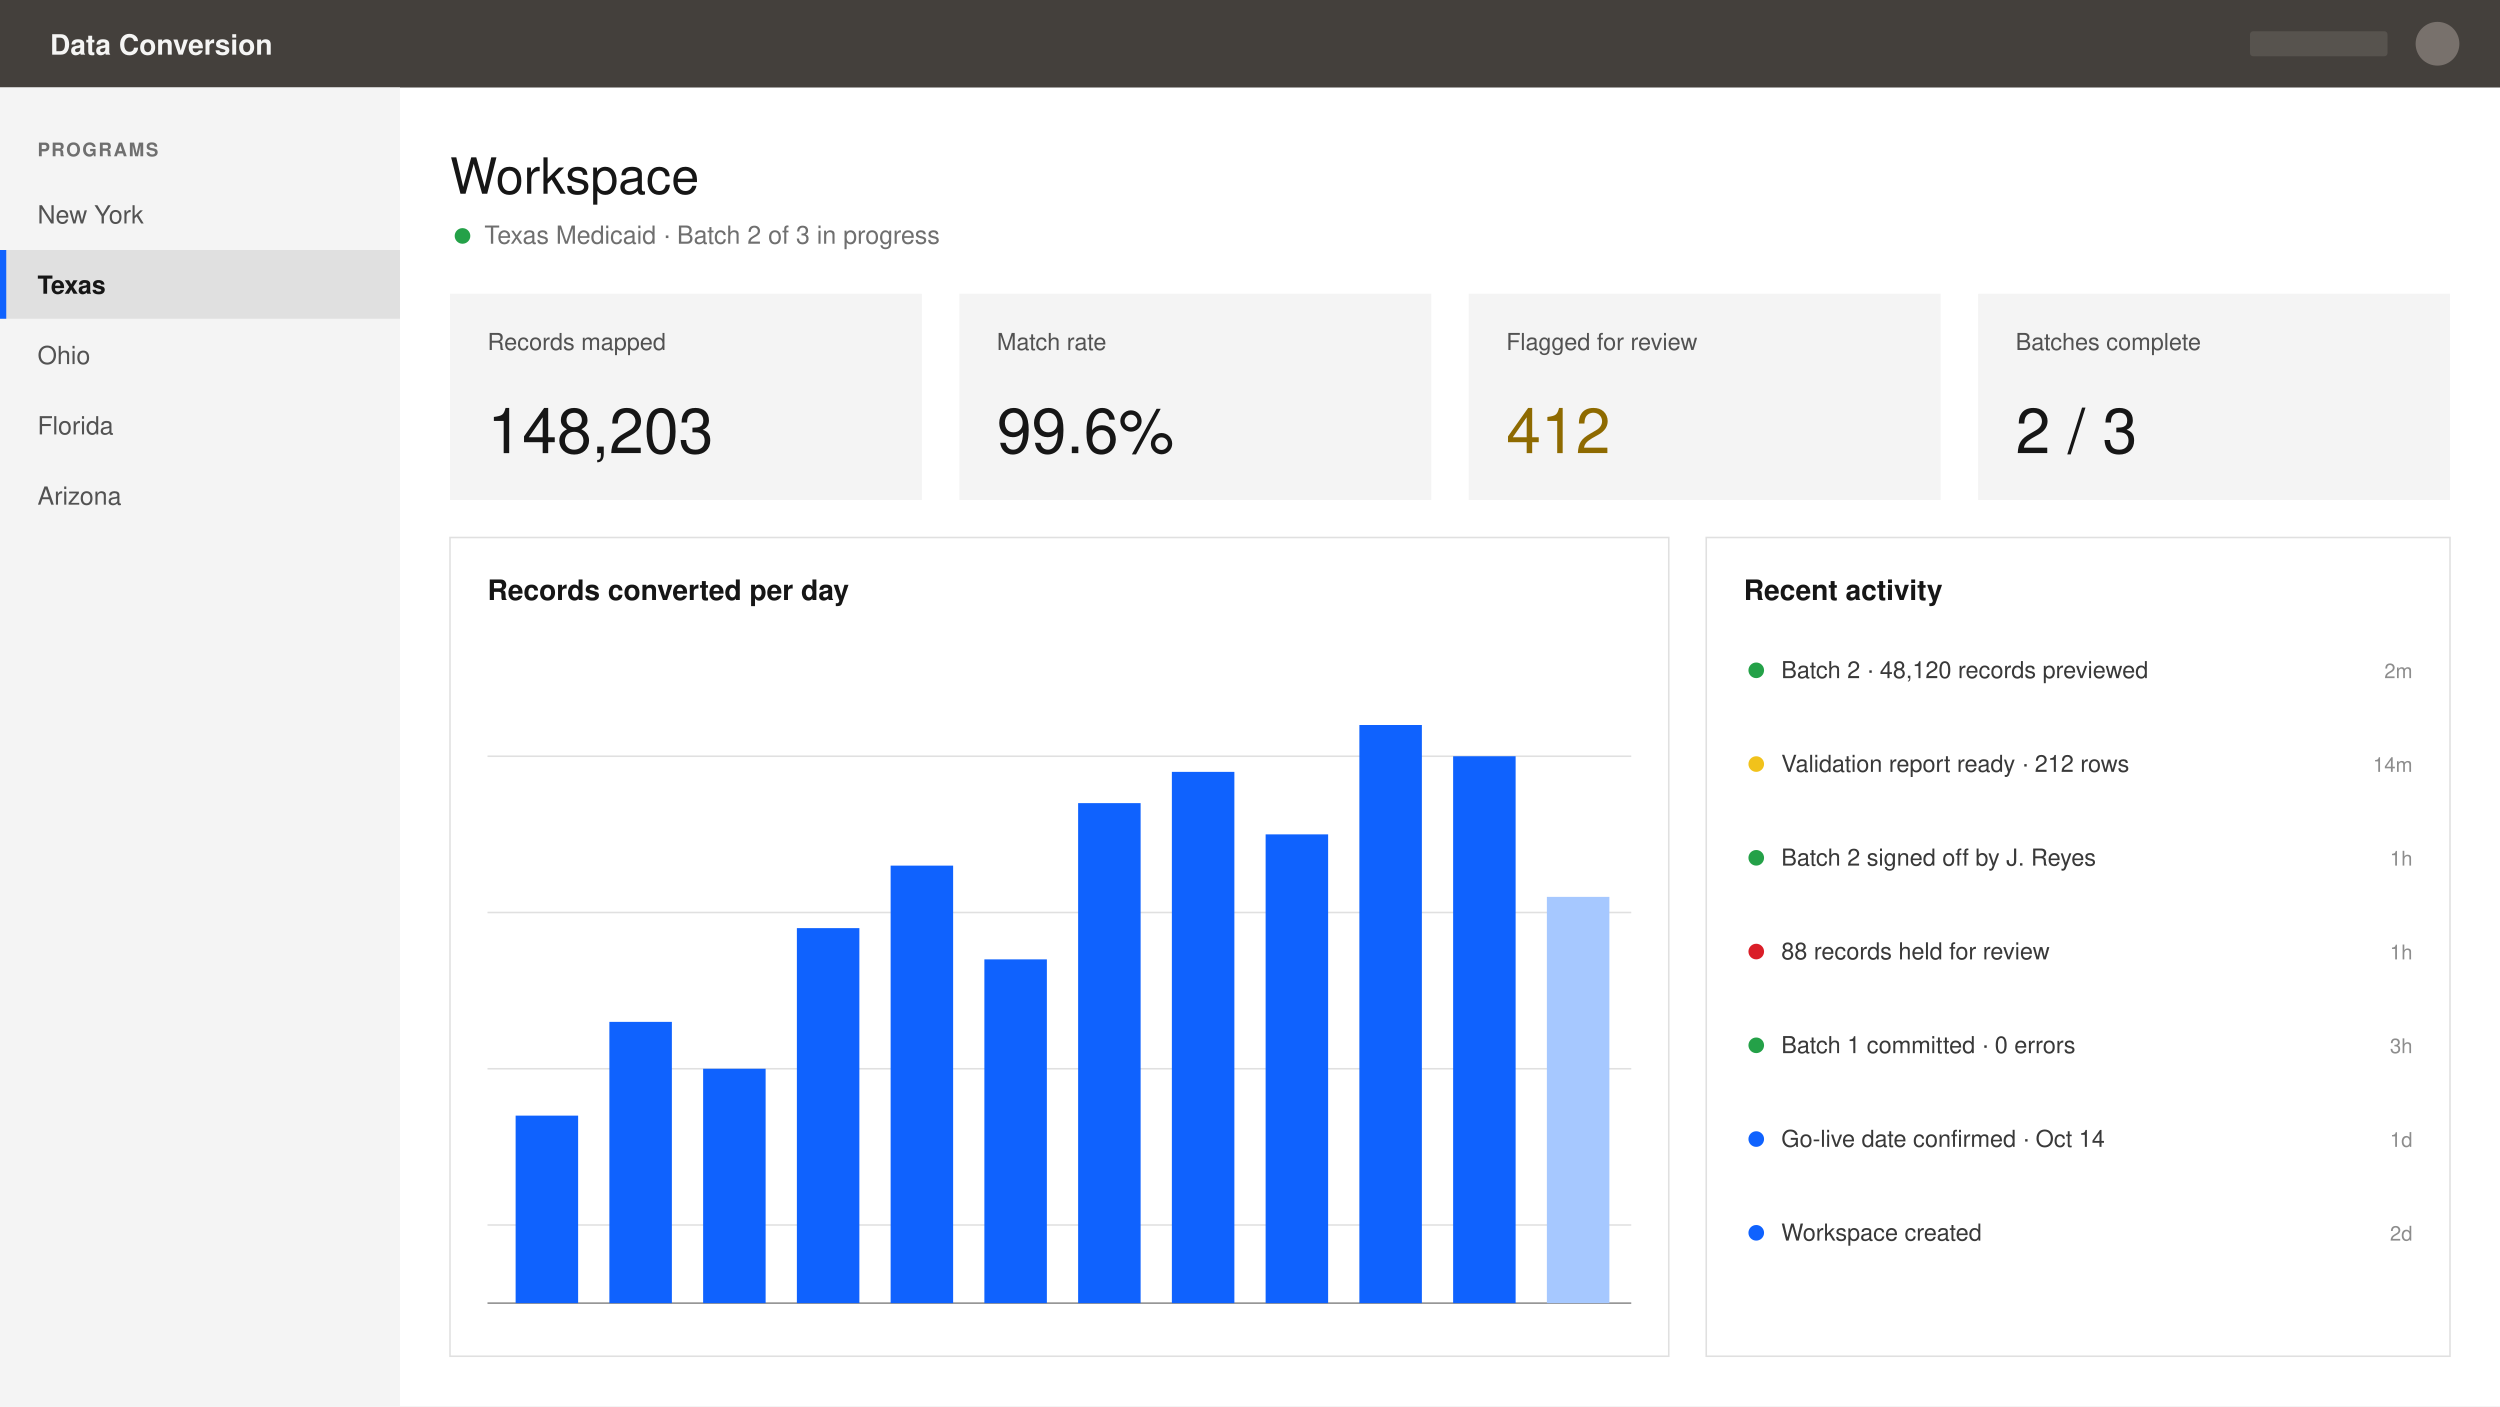
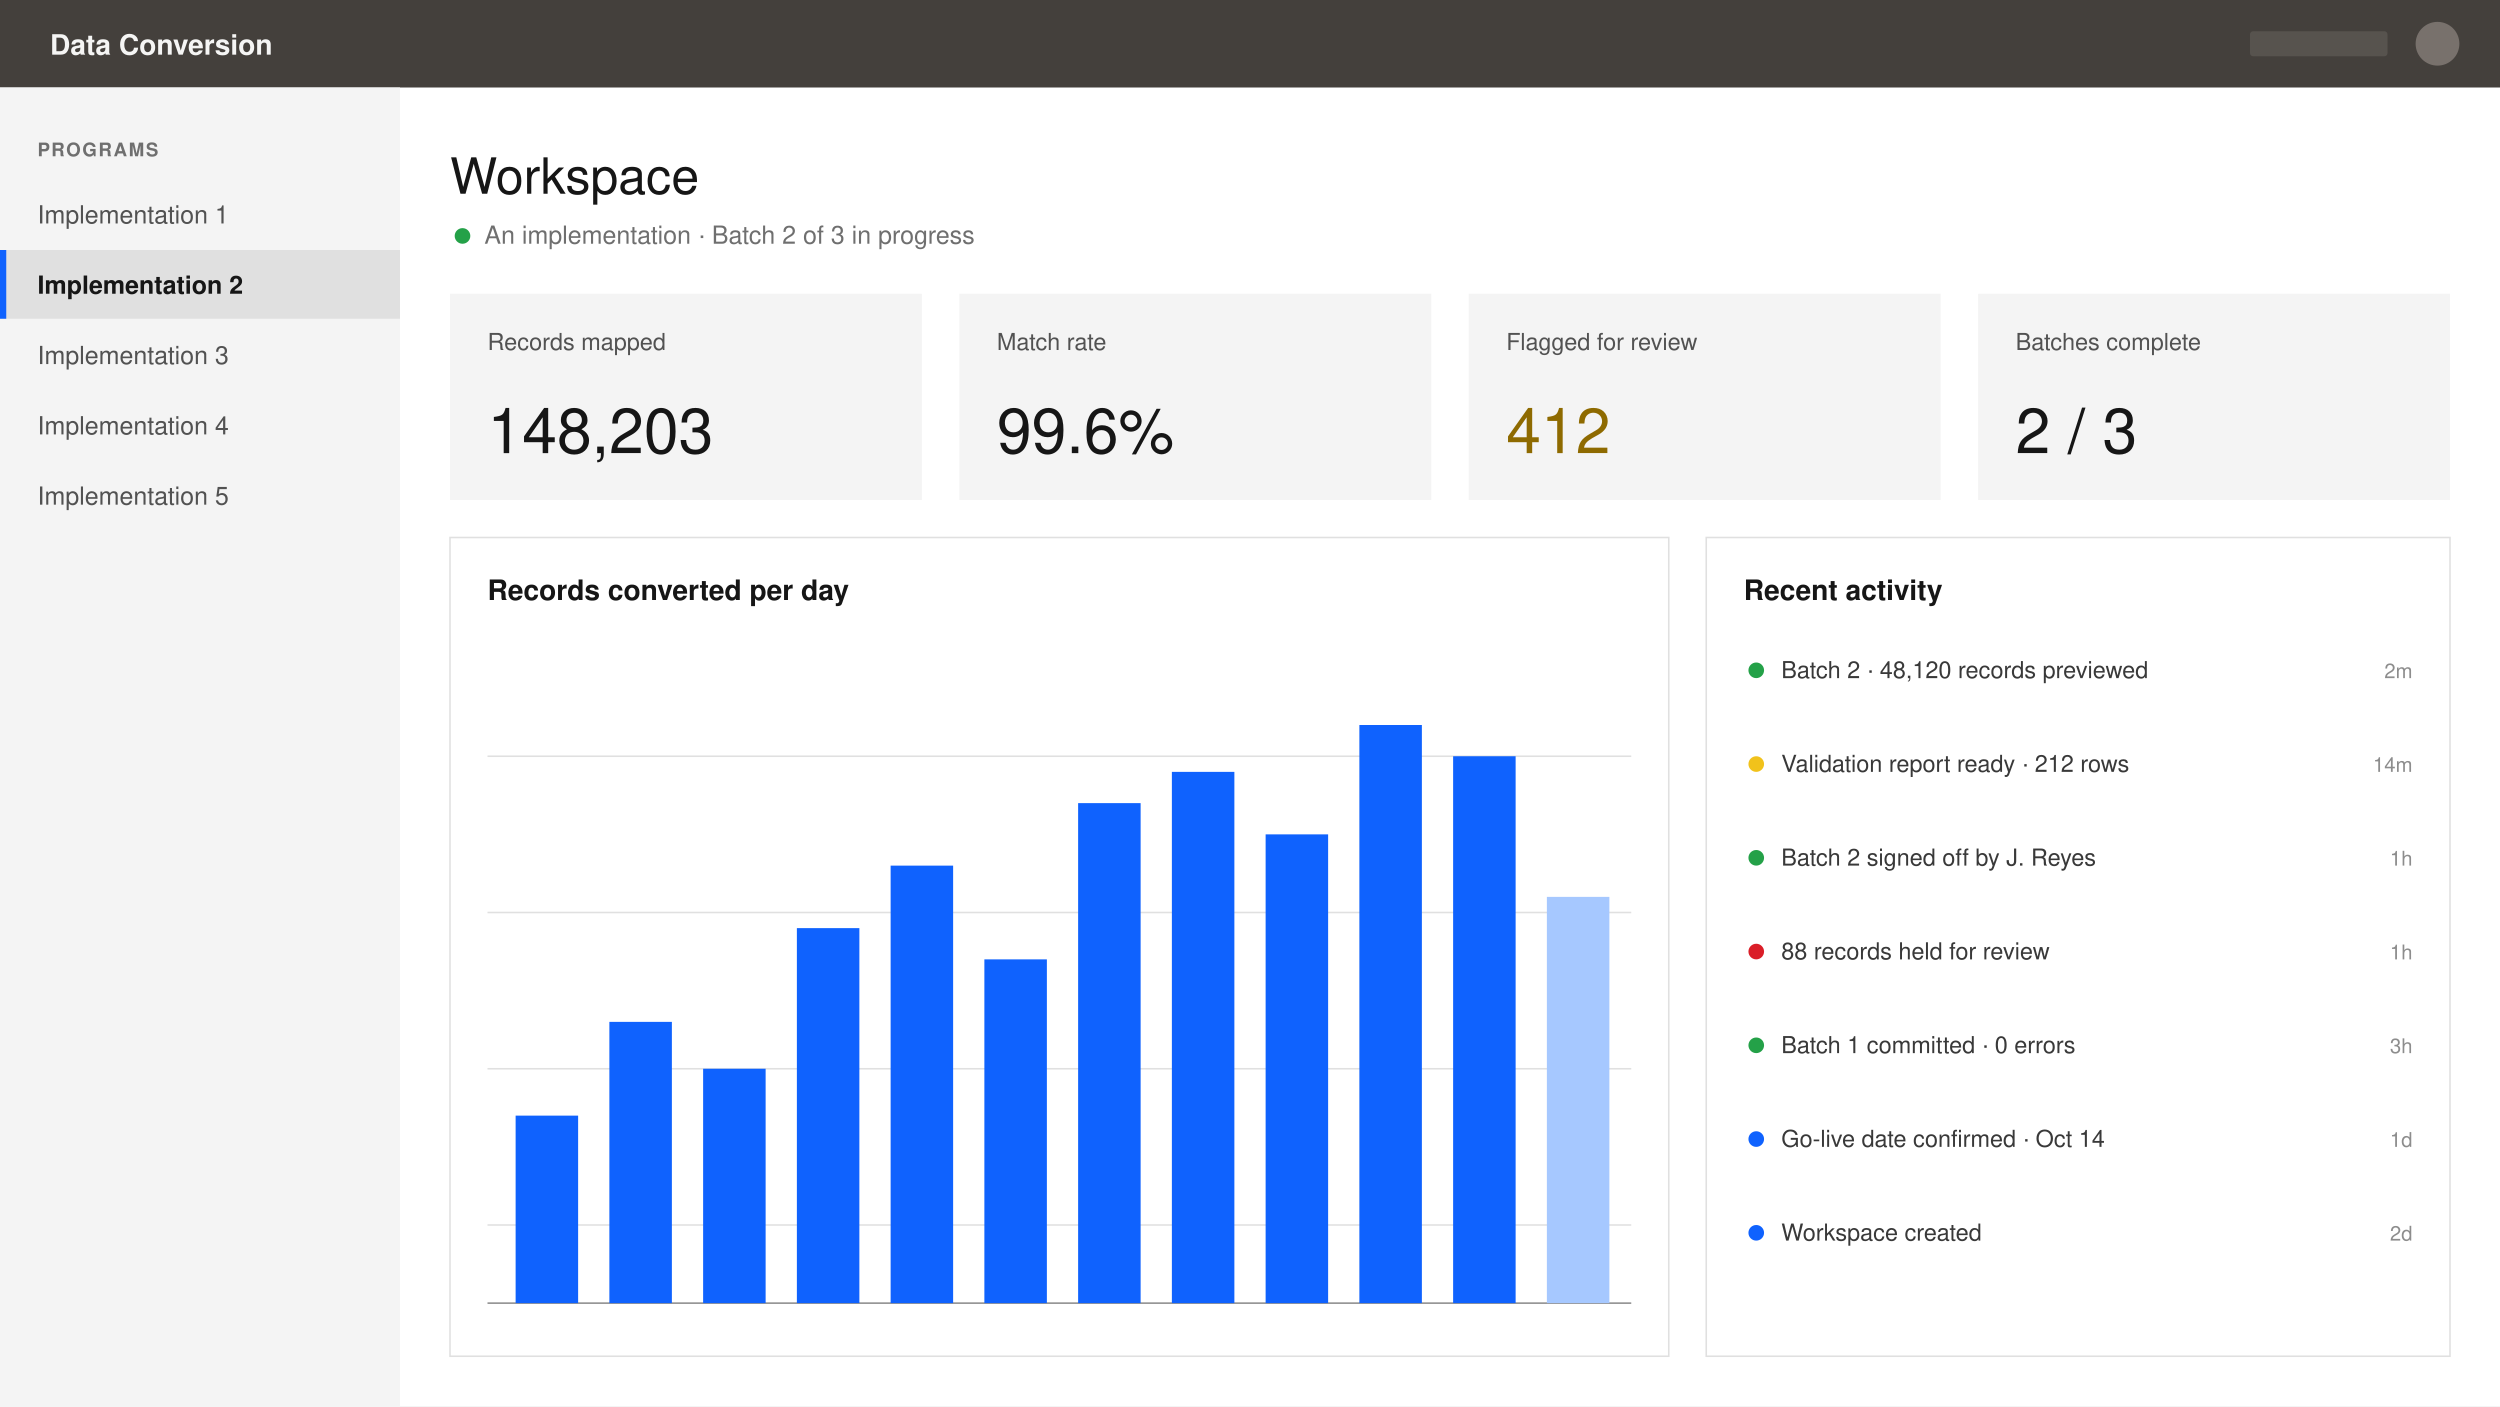
<svg xmlns="http://www.w3.org/2000/svg" viewBox="0 0 1600 900" width="1600" height="900" font-family="IBM Plex Sans, Segoe UI, Helvetica, Arial, sans-serif">
  <rect width="1600" height="900" fill="#ffffff" />
  <rect width="1600" height="56" fill="#44403c" />
  <text x="32" y="35" fill="#f5f5f4" font-size="18" font-weight="600">Data Conversion</text>
  <circle cx="1560" cy="28" r="14" fill="#78716c" />
  <rect x="1440" y="20" width="88" height="16" rx="2" fill="#57534e" />
  <rect x="0" y="56" width="256" height="844" fill="#f4f4f4" />
  <text x="24" y="100" fill="#6f6f6f" font-size="12" font-weight="600" letter-spacing="1">PROGRAMS</text>
  <rect x="0" y="160" width="256" height="44" fill="#e0e0e0" />
  <rect x="0" y="160" width="4" height="44" fill="#0f62fe" />
  <g font-size="16" fill="#525252">
-     <text x="24" y="143">New York</text>
-     <text x="24" y="188" fill="#161616" font-weight="600">Texas</text>
-     <text x="24" y="233">Ohio</text>
-     <text x="24" y="278">Florida</text>
-     <text x="24" y="323">Arizona</text>
+     <text x="24" y="143">Implementation 1</text>
+     <text x="24" y="188" fill="#161616" font-weight="600">Implementation 2</text>
+     <text x="24" y="233">Implementation 3</text>
+     <text x="24" y="278">Implementation 4</text>
+     <text x="24" y="323">Implementation 5</text>
  </g>
  <text x="288" y="124" fill="#161616" font-size="32">Workspace</text>
  <circle cx="296" cy="151" r="5" fill="#24a148" />
-   <text x="310" y="156" fill="#6f6f6f" font-size="16">Texas Medicaid  ·  Batch 2 of 3 in progress</text>
+   <text x="310" y="156" fill="#6f6f6f" font-size="16">An implementation  ·  Batch 2 of 3 in progress</text>
  <g>
    <rect x="288" y="188" width="302" height="132" fill="#f4f4f4" />
    <rect x="614" y="188" width="302" height="132" fill="#f4f4f4" />
    <rect x="940" y="188" width="302" height="132" fill="#f4f4f4" />
    <rect x="1266" y="188" width="302" height="132" fill="#f4f4f4" />
    <g font-size="15" fill="#525252">
      <text x="312" y="224">Records mapped</text>
      <text x="638" y="224">Match rate</text>
      <text x="964" y="224">Flagged for review</text>
      <text x="1290" y="224">Batches complete</text>
    </g>
    <g font-size="40" fill="#161616">
      <text x="312" y="290">148,203</text>
      <text x="638" y="290">99.6%</text>
      <text x="964" y="290" fill="#8e6a00">412</text>
      <text x="1290" y="290">2 / 3</text>
    </g>
  </g>
  <rect x="288" y="344" width="780" height="524" fill="#ffffff" stroke="#e0e0e0" />
  <text x="312" y="384" fill="#161616" font-size="18" font-weight="600">Records converted per day</text>
  <g stroke="#e0e0e0">
    <line x1="312" y1="484" x2="1044" y2="484" />
    <line x1="312" y1="584" x2="1044" y2="584" />
    <line x1="312" y1="684" x2="1044" y2="684" />
    <line x1="312" y1="784" x2="1044" y2="784" />
  </g>
  <line x1="312" y1="834" x2="1044" y2="834" stroke="#8d8d8d" />
  <g fill="#0f62fe">
    <rect x="330" y="714" width="40" height="120" />
    <rect x="390" y="654" width="40" height="180" />
    <rect x="450" y="684" width="40" height="150" />
    <rect x="510" y="594" width="40" height="240" />
    <rect x="570" y="554" width="40" height="280" />
    <rect x="630" y="614" width="40" height="220" />
    <rect x="690" y="514" width="40" height="320" />
    <rect x="750" y="494" width="40" height="340" />
    <rect x="810" y="534" width="40" height="300" />
    <rect x="870" y="464" width="40" height="370" />
    <rect x="930" y="484" width="40" height="350" />
  </g>
  <rect x="990" y="574" width="40" height="260" fill="#a6c8ff" />
  <rect x="1092" y="344" width="476" height="524" fill="#ffffff" stroke="#e0e0e0" />
  <text x="1116" y="384" fill="#161616" font-size="18" font-weight="600">Recent activity</text>
  <g font-size="15" fill="#393939">
    <circle cx="1124" cy="429" r="5" fill="#24a148" />
    <text x="1140" y="434">Batch 2 · 48,120 records previewed</text>
    <circle cx="1124" cy="489" r="5" fill="#f1c21b" />
    <text x="1140" y="494">Validation report ready · 212 rows</text>
    <circle cx="1124" cy="549" r="5" fill="#24a148" />
    <text x="1140" y="554">Batch 2 signed off by J. Reyes</text>
    <circle cx="1124" cy="609" r="5" fill="#da1e28" />
    <text x="1140" y="614">88 records held for review</text>
    <circle cx="1124" cy="669" r="5" fill="#24a148" />
    <text x="1140" y="674">Batch 1 committed · 0 errors</text>
    <circle cx="1124" cy="729" r="5" fill="#0f62fe" />
    <text x="1140" y="734">Go-live date confirmed · Oct 14</text>
    <circle cx="1124" cy="789" r="5" fill="#0f62fe" />
    <text x="1140" y="794">Workspace created</text>
  </g>
  <g font-size="13" fill="#8d8d8d" text-anchor="end">
    <text x="1544" y="434">2m</text>
    <text x="1544" y="494">14m</text>
    <text x="1544" y="554">1h</text>
    <text x="1544" y="614">1h</text>
    <text x="1544" y="674">3h</text>
    <text x="1544" y="734">1d</text>
    <text x="1544" y="794">2d</text>
  </g>
</svg>
